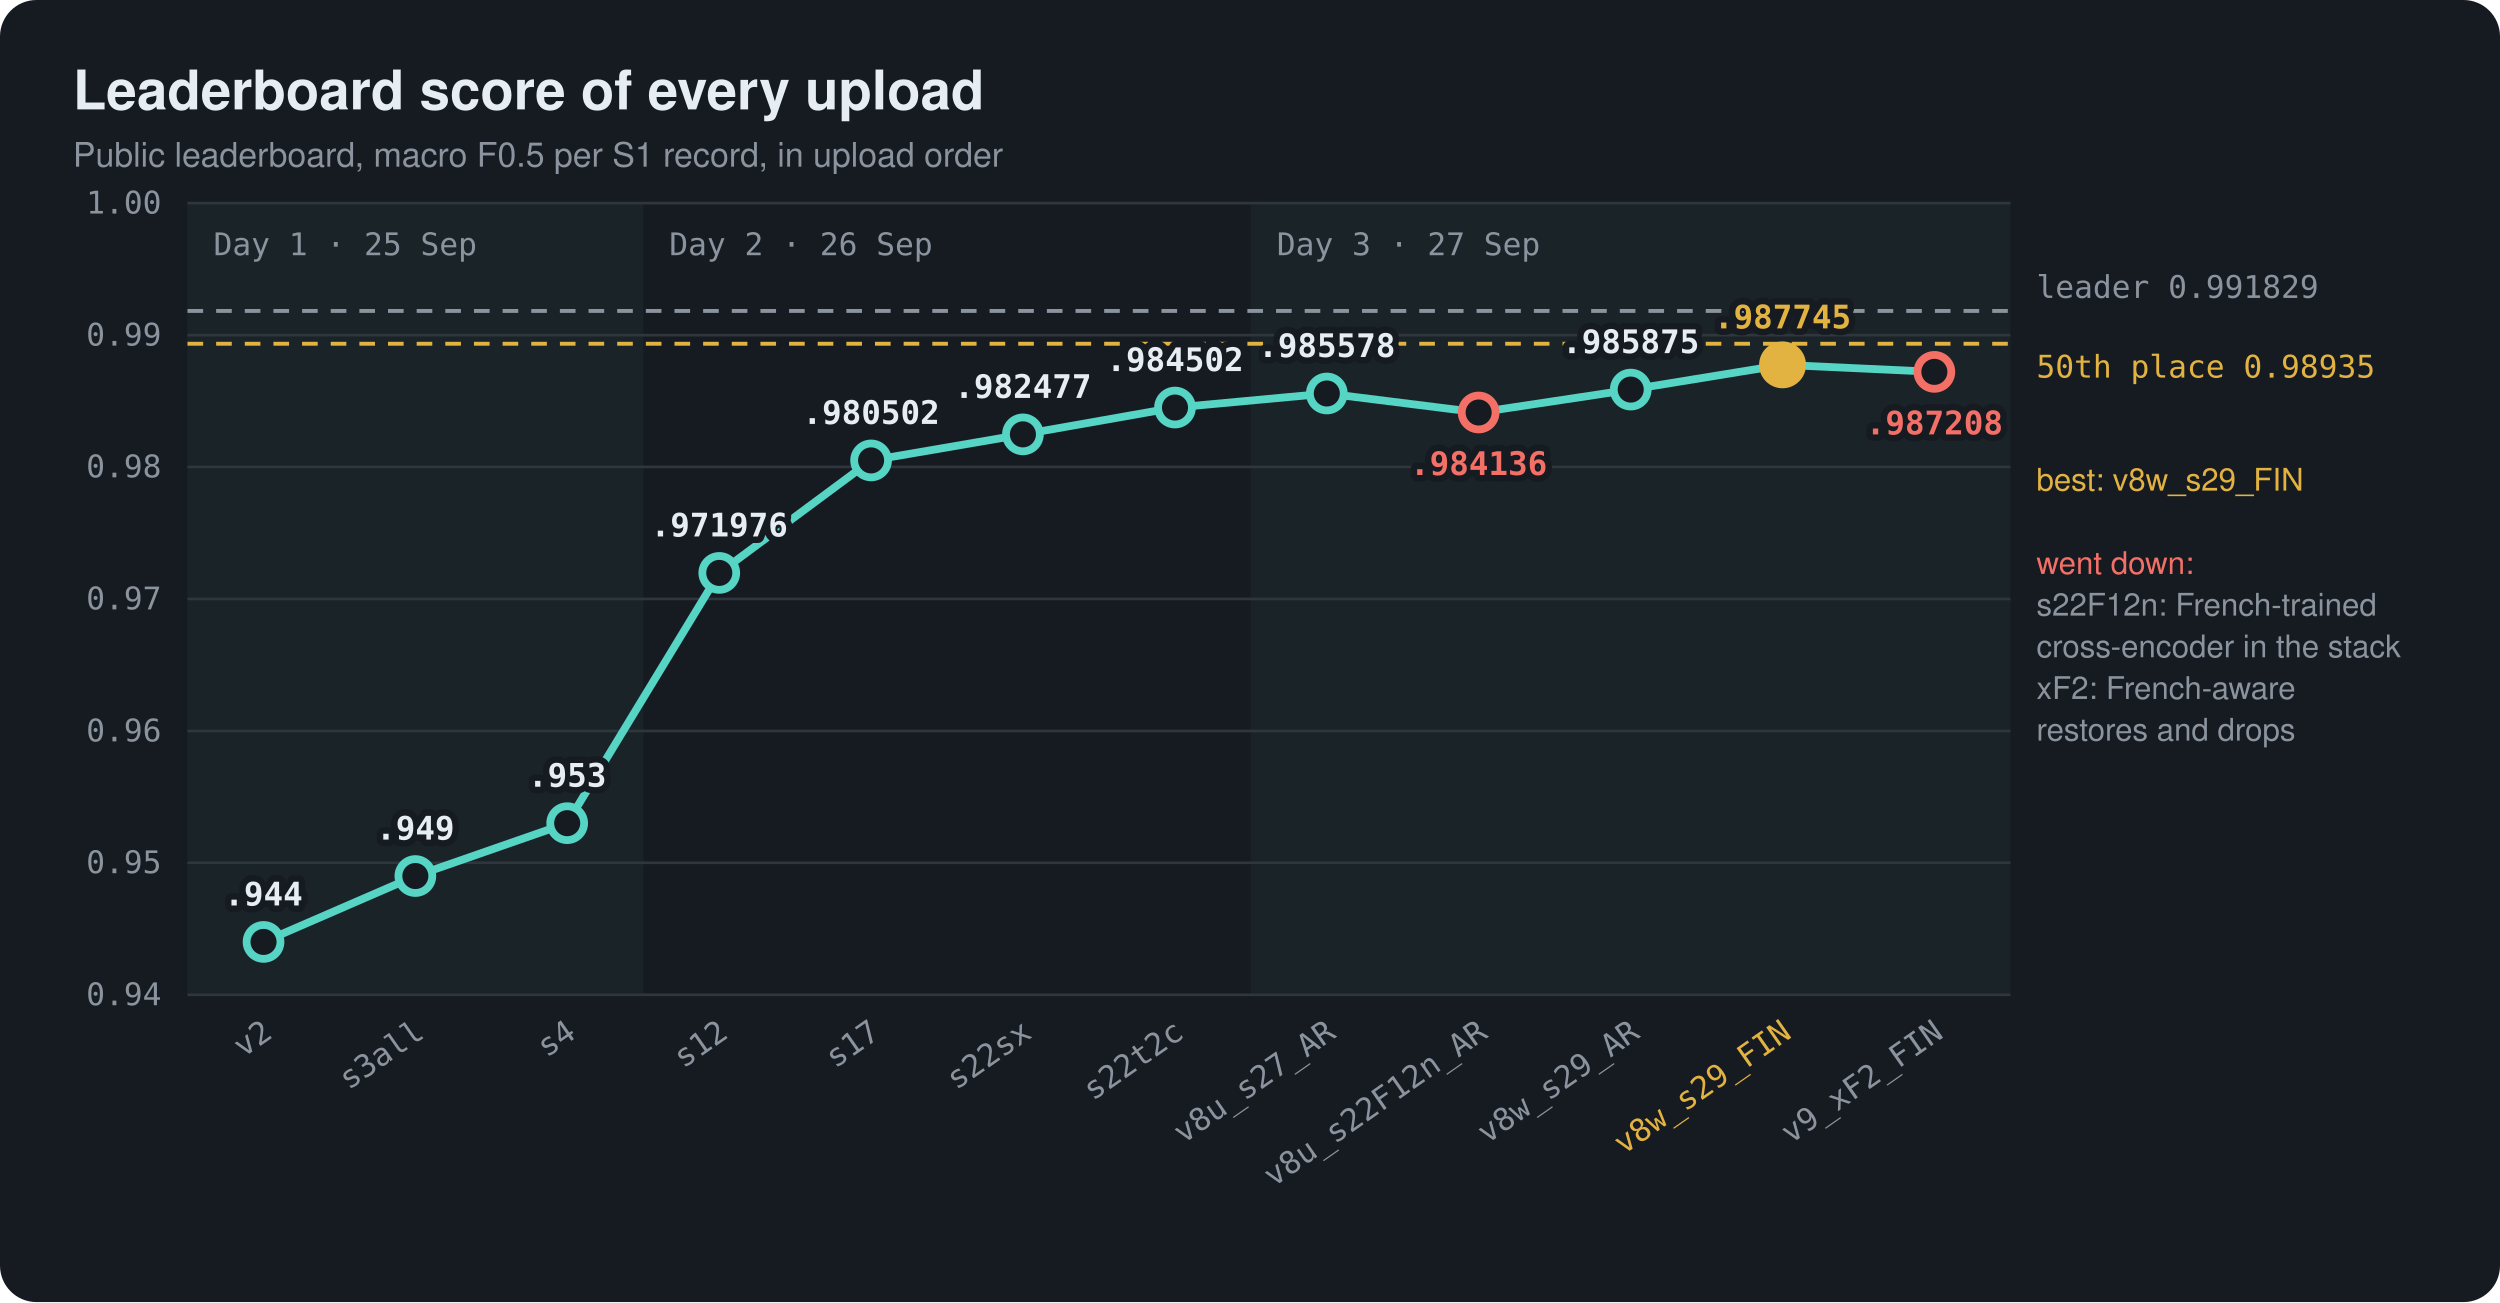
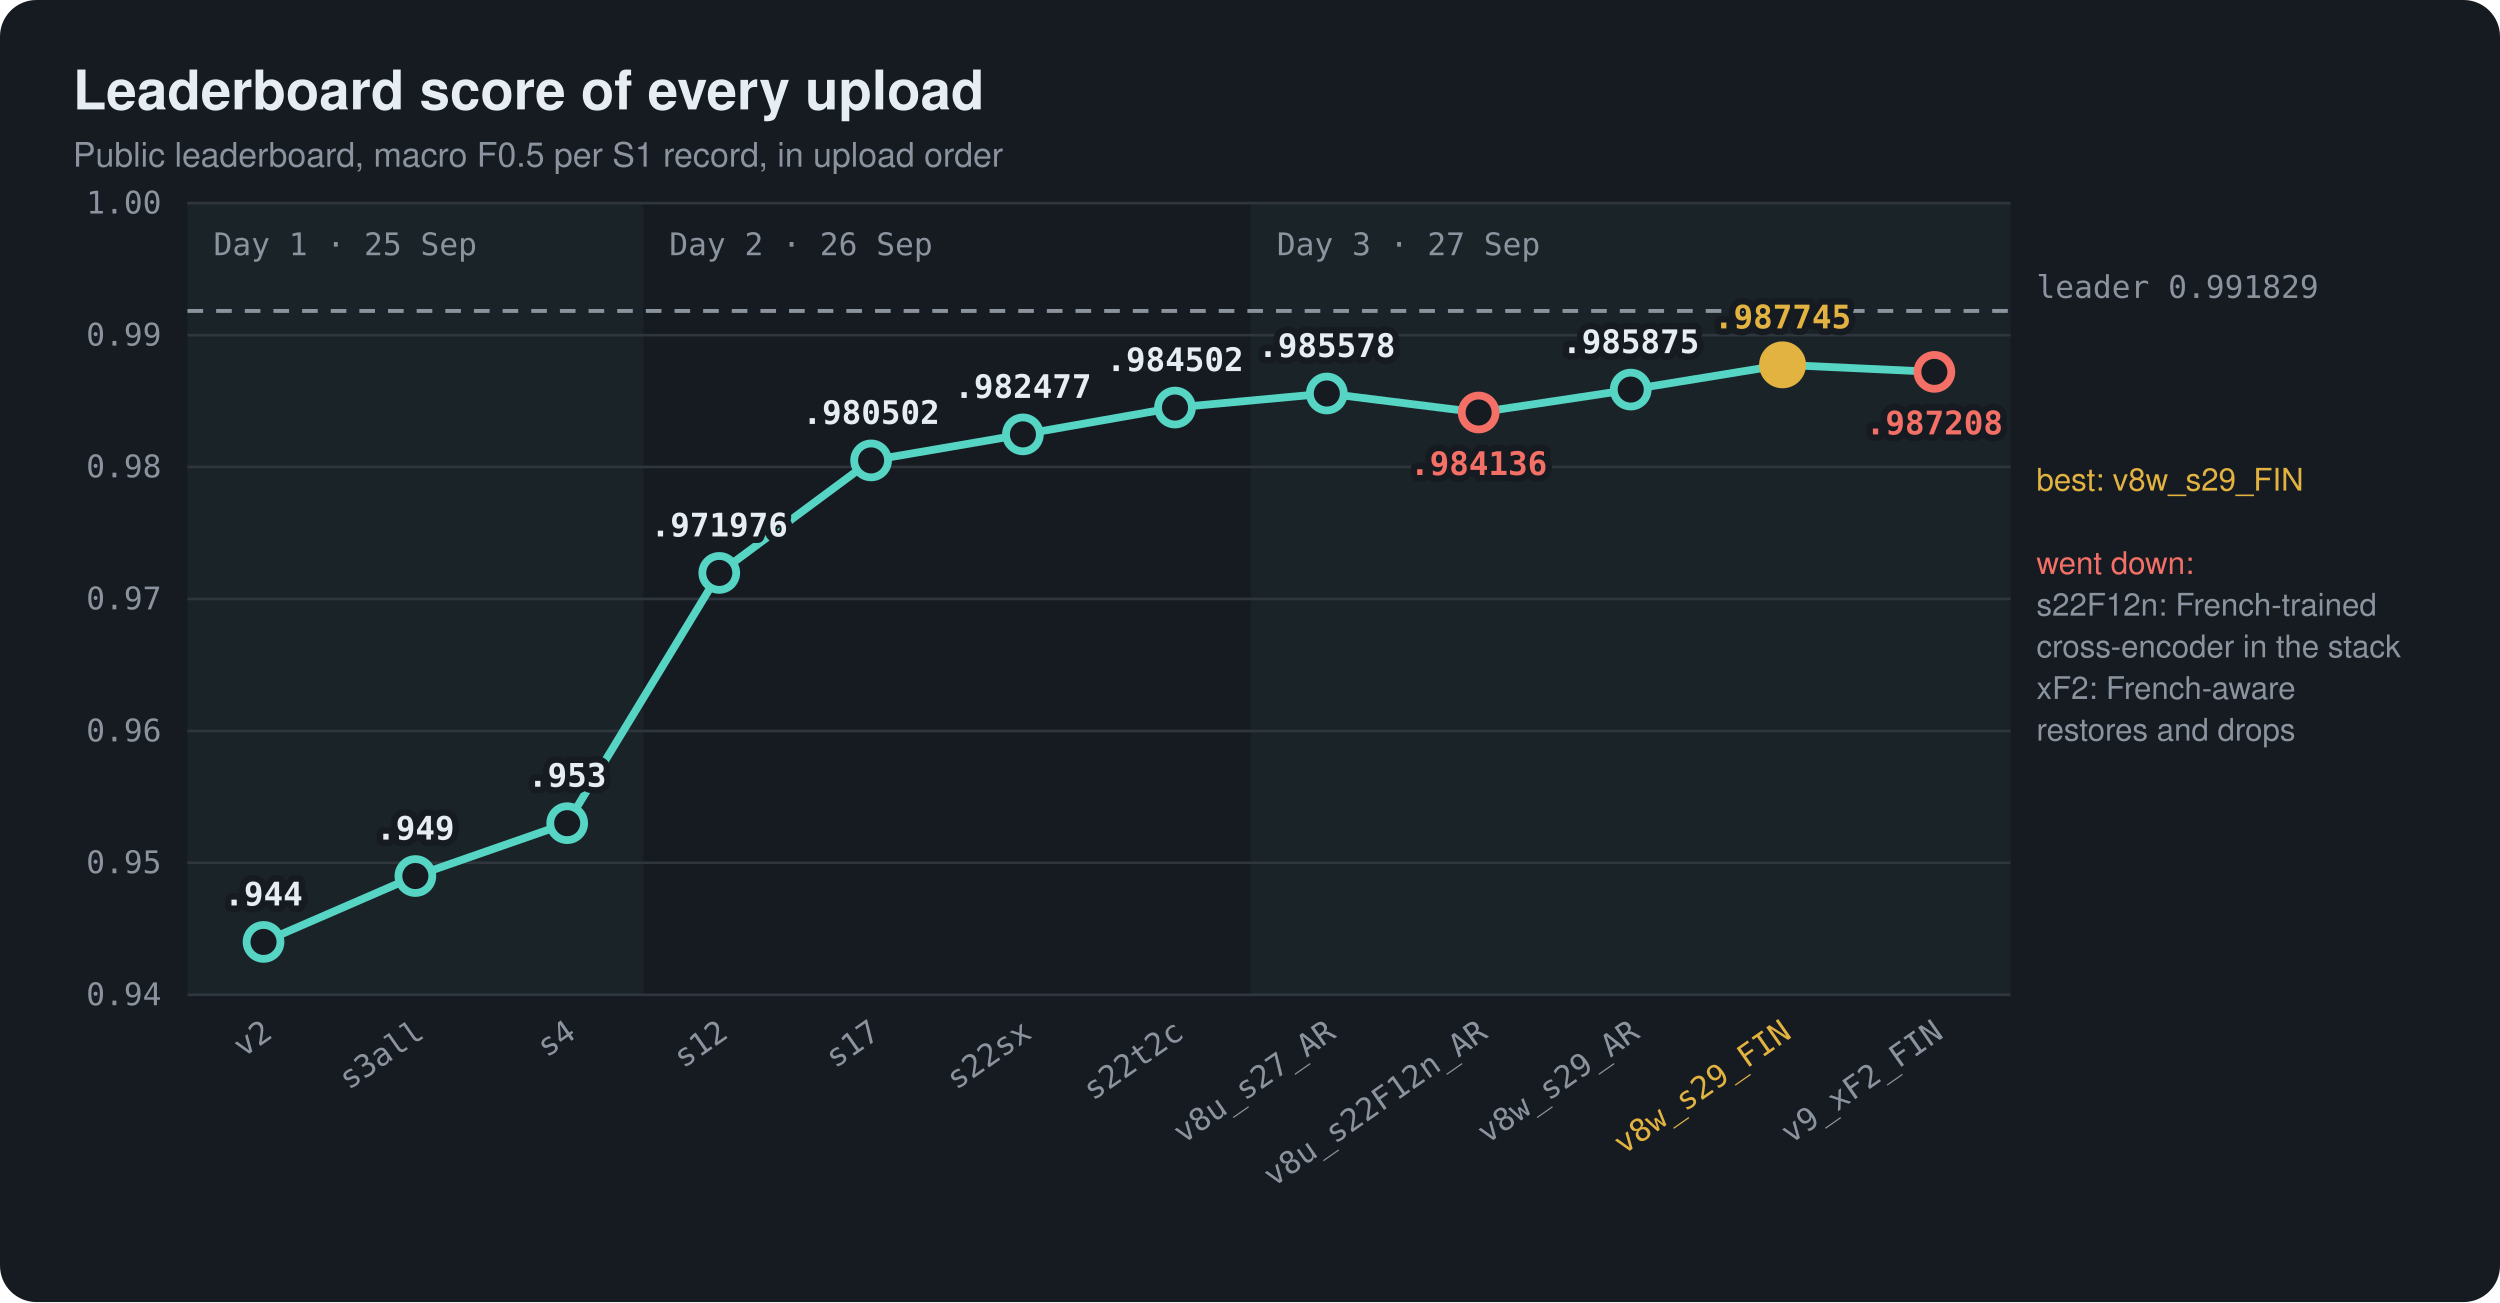
<svg xmlns="http://www.w3.org/2000/svg" width="960" height="500" viewBox="0 0 960 500">
  <rect width="960" height="500" rx="14" fill="#161b22" />
  <text x="28" y="42" font-family="-apple-system, BlinkMacSystemFont, 'Segoe UI', Helvetica, Arial, sans-serif" font-size="21" font-weight="700" fill="#e6edf3">Leaderboard score of every upload</text>
  <text x="28" y="64" font-family="-apple-system, BlinkMacSystemFont, 'Segoe UI', Helvetica, Arial, sans-serif" font-size="13" fill="#8b949e">Public leaderboard, macro F0.5 per S1 record, in upload order</text>
  <rect x="72.0" y="78" width="175.0" height="304" fill="#1c2a2e" opacity="0.55" />
  <text x="82.0" y="98" font-family="ui-monospace, SFMono-Regular, Menlo, Consolas, monospace" font-size="12" fill="#8b949e">Day 1 · 25 Sep</text>
  <text x="257.0" y="98" font-family="ui-monospace, SFMono-Regular, Menlo, Consolas, monospace" font-size="12" fill="#8b949e">Day 2 · 26 Sep</text>
  <rect x="480.3" y="78" width="291.7" height="304" fill="#1c2a2e" opacity="0.55" />
  <text x="490.3" y="98" font-family="ui-monospace, SFMono-Regular, Menlo, Consolas, monospace" font-size="12" fill="#8b949e">Day 3 · 27 Sep</text>
  <line x1="72" y1="382.0" x2="772" y2="382.0" stroke="#30363d" stroke-width="1" />
  <text x="62" y="386.0" text-anchor="end" font-family="ui-monospace, SFMono-Regular, Menlo, Consolas, monospace" font-size="12" fill="#8b949e">0.94</text>
  <line x1="72" y1="331.3" x2="772" y2="331.3" stroke="#30363d" stroke-width="1" />
  <text x="62" y="335.3" text-anchor="end" font-family="ui-monospace, SFMono-Regular, Menlo, Consolas, monospace" font-size="12" fill="#8b949e">0.95</text>
  <line x1="72" y1="280.7" x2="772" y2="280.7" stroke="#30363d" stroke-width="1" />
  <text x="62" y="284.7" text-anchor="end" font-family="ui-monospace, SFMono-Regular, Menlo, Consolas, monospace" font-size="12" fill="#8b949e">0.96</text>
  <line x1="72" y1="230.0" x2="772" y2="230.0" stroke="#30363d" stroke-width="1" />
  <text x="62" y="234.0" text-anchor="end" font-family="ui-monospace, SFMono-Regular, Menlo, Consolas, monospace" font-size="12" fill="#8b949e">0.97</text>
  <line x1="72" y1="179.3" x2="772" y2="179.3" stroke="#30363d" stroke-width="1" />
  <text x="62" y="183.3" text-anchor="end" font-family="ui-monospace, SFMono-Regular, Menlo, Consolas, monospace" font-size="12" fill="#8b949e">0.98</text>
  <line x1="72" y1="128.7" x2="772" y2="128.7" stroke="#30363d" stroke-width="1" />
  <text x="62" y="132.7" text-anchor="end" font-family="ui-monospace, SFMono-Regular, Menlo, Consolas, monospace" font-size="12" fill="#8b949e">0.99</text>
  <line x1="72" y1="78.0" x2="772" y2="78.0" stroke="#30363d" stroke-width="1" />
  <text x="62" y="82.0" text-anchor="end" font-family="ui-monospace, SFMono-Regular, Menlo, Consolas, monospace" font-size="12" fill="#8b949e">1.00</text>
  <line x1="72" y1="119.4" x2="772" y2="119.4" stroke="#8b949e" stroke-width="1.5" stroke-dasharray="6 5" />
  <text x="782" y="114.4" font-family="ui-monospace, SFMono-Regular, Menlo, Consolas, monospace" font-size="12" fill="#8b949e">leader 0.991829</text>
-   <line x1="72" y1="132.0" x2="772" y2="132.0" stroke="#e3b341" stroke-width="1.5" stroke-dasharray="6 5" />
-   <text x="782" y="145.0" font-family="ui-monospace, SFMono-Regular, Menlo, Consolas, monospace" font-size="12" fill="#e3b341">50th place 0.98935</text>
  <polyline points="101.2,361.7 159.5,336.4 217.8,316.1 276.2,220.0 334.5,176.8 392.8,166.8 451.2,156.5 509.5,151.1 567.8,158.4 626.2,149.6 684.5,140.1 742.8,142.8" fill="none" stroke="#56d4c4" stroke-width="3" stroke-linejoin="round" />
  <circle cx="101.2" cy="361.7" r="6.5" fill="#161b22" stroke="#56d4c4" stroke-width="3" />
  <text x="101.2" y="347.7" text-anchor="middle" font-family="ui-monospace, SFMono-Regular, Menlo, Consolas, monospace" font-size="12.5" font-weight="600" fill="#e6edf3" paint-order="stroke" stroke="#161b22" stroke-width="5" stroke-linejoin="round">.944</text>
  <text transform="translate(105.2,398) rotate(-35)" text-anchor="end" font-family="ui-monospace, SFMono-Regular, Menlo, Consolas, monospace" font-size="12" fill="#8b949e">v2</text>
  <circle cx="159.5" cy="336.4" r="6.5" fill="#161b22" stroke="#56d4c4" stroke-width="3" />
  <text x="159.5" y="322.4" text-anchor="middle" font-family="ui-monospace, SFMono-Regular, Menlo, Consolas, monospace" font-size="12.5" font-weight="600" fill="#e6edf3" paint-order="stroke" stroke="#161b22" stroke-width="5" stroke-linejoin="round">.949</text>
  <text transform="translate(163.5,398) rotate(-35)" text-anchor="end" font-family="ui-monospace, SFMono-Regular, Menlo, Consolas, monospace" font-size="12" fill="#8b949e">s3all</text>
  <circle cx="217.8" cy="316.1" r="6.5" fill="#161b22" stroke="#56d4c4" stroke-width="3" />
  <text x="217.8" y="302.1" text-anchor="middle" font-family="ui-monospace, SFMono-Regular, Menlo, Consolas, monospace" font-size="12.5" font-weight="600" fill="#e6edf3" paint-order="stroke" stroke="#161b22" stroke-width="5" stroke-linejoin="round">.953</text>
  <text transform="translate(221.8,398) rotate(-35)" text-anchor="end" font-family="ui-monospace, SFMono-Regular, Menlo, Consolas, monospace" font-size="12" fill="#8b949e">s4</text>
  <circle cx="276.2" cy="220.0" r="6.5" fill="#161b22" stroke="#56d4c4" stroke-width="3" />
  <text x="276.2" y="206.0" text-anchor="middle" font-family="ui-monospace, SFMono-Regular, Menlo, Consolas, monospace" font-size="12.5" font-weight="600" fill="#e6edf3" paint-order="stroke" stroke="#161b22" stroke-width="5" stroke-linejoin="round">.971976</text>
  <text transform="translate(280.2,398) rotate(-35)" text-anchor="end" font-family="ui-monospace, SFMono-Regular, Menlo, Consolas, monospace" font-size="12" fill="#8b949e">s12</text>
  <circle cx="334.5" cy="176.8" r="6.5" fill="#161b22" stroke="#56d4c4" stroke-width="3" />
  <text x="334.5" y="162.8" text-anchor="middle" font-family="ui-monospace, SFMono-Regular, Menlo, Consolas, monospace" font-size="12.5" font-weight="600" fill="#e6edf3" paint-order="stroke" stroke="#161b22" stroke-width="5" stroke-linejoin="round">.980502</text>
  <text transform="translate(338.5,398) rotate(-35)" text-anchor="end" font-family="ui-monospace, SFMono-Regular, Menlo, Consolas, monospace" font-size="12" fill="#8b949e">s17</text>
  <circle cx="392.8" cy="166.8" r="6.5" fill="#161b22" stroke="#56d4c4" stroke-width="3" />
  <text x="392.8" y="152.8" text-anchor="middle" font-family="ui-monospace, SFMono-Regular, Menlo, Consolas, monospace" font-size="12.5" font-weight="600" fill="#e6edf3" paint-order="stroke" stroke="#161b22" stroke-width="5" stroke-linejoin="round">.982477</text>
  <text transform="translate(396.8,398) rotate(-35)" text-anchor="end" font-family="ui-monospace, SFMono-Regular, Menlo, Consolas, monospace" font-size="12" fill="#8b949e">s22sx</text>
  <circle cx="451.2" cy="156.5" r="6.5" fill="#161b22" stroke="#56d4c4" stroke-width="3" />
  <text x="451.2" y="142.5" text-anchor="middle" font-family="ui-monospace, SFMono-Regular, Menlo, Consolas, monospace" font-size="12.5" font-weight="600" fill="#e6edf3" paint-order="stroke" stroke="#161b22" stroke-width="5" stroke-linejoin="round">.984502</text>
  <text transform="translate(455.2,398) rotate(-35)" text-anchor="end" font-family="ui-monospace, SFMono-Regular, Menlo, Consolas, monospace" font-size="12" fill="#8b949e">s22t2c</text>
  <circle cx="509.5" cy="151.1" r="6.5" fill="#161b22" stroke="#56d4c4" stroke-width="3" />
  <text x="509.5" y="137.1" text-anchor="middle" font-family="ui-monospace, SFMono-Regular, Menlo, Consolas, monospace" font-size="12.5" font-weight="600" fill="#e6edf3" paint-order="stroke" stroke="#161b22" stroke-width="5" stroke-linejoin="round">.985578</text>
  <text transform="translate(513.5,398) rotate(-35)" text-anchor="end" font-family="ui-monospace, SFMono-Regular, Menlo, Consolas, monospace" font-size="12" fill="#8b949e">v8u_s27_AR</text>
  <circle cx="567.8" cy="158.4" r="6.5" fill="#161b22" stroke="#f47067" stroke-width="3" />
  <text x="567.8" y="182.4" text-anchor="middle" font-family="ui-monospace, SFMono-Regular, Menlo, Consolas, monospace" font-size="12.5" font-weight="600" fill="#f47067" paint-order="stroke" stroke="#161b22" stroke-width="5" stroke-linejoin="round">.984136</text>
  <text transform="translate(571.8,398) rotate(-35)" text-anchor="end" font-family="ui-monospace, SFMono-Regular, Menlo, Consolas, monospace" font-size="12" fill="#8b949e">v8u_s22F12n_AR</text>
  <circle cx="626.2" cy="149.6" r="6.5" fill="#161b22" stroke="#56d4c4" stroke-width="3" />
  <text x="626.2" y="135.6" text-anchor="middle" font-family="ui-monospace, SFMono-Regular, Menlo, Consolas, monospace" font-size="12.5" font-weight="600" fill="#e6edf3" paint-order="stroke" stroke="#161b22" stroke-width="5" stroke-linejoin="round">.985875</text>
  <text transform="translate(630.2,398) rotate(-35)" text-anchor="end" font-family="ui-monospace, SFMono-Regular, Menlo, Consolas, monospace" font-size="12" fill="#8b949e">v8w_s29_AR</text>
  <circle cx="684.5" cy="140.1" r="9" fill="#e3b341" />
  <text x="684.5" y="126.1" text-anchor="middle" font-family="ui-monospace, SFMono-Regular, Menlo, Consolas, monospace" font-size="12.5" font-weight="700" fill="#e3b341" paint-order="stroke" stroke="#161b22" stroke-width="5" stroke-linejoin="round">.987745</text>
  <text transform="translate(688.5,398) rotate(-35)" text-anchor="end" font-family="ui-monospace, SFMono-Regular, Menlo, Consolas, monospace" font-size="12" fill="#e3b341">v8w_s29_FIN</text>
  <circle cx="742.8" cy="142.8" r="6.5" fill="#161b22" stroke="#f47067" stroke-width="3" />
  <text x="742.8" y="166.8" text-anchor="middle" font-family="ui-monospace, SFMono-Regular, Menlo, Consolas, monospace" font-size="12.5" font-weight="600" fill="#f47067" paint-order="stroke" stroke="#161b22" stroke-width="5" stroke-linejoin="round">.987208</text>
  <text transform="translate(746.8,398) rotate(-35)" text-anchor="end" font-family="ui-monospace, SFMono-Regular, Menlo, Consolas, monospace" font-size="12" fill="#8b949e">v9_xF2_FIN</text>
  <text x="782" y="188.4" font-family="-apple-system, BlinkMacSystemFont, 'Segoe UI', Helvetica, Arial, sans-serif" font-size="12" fill="#e3b341">best: v8w_s29_FIN</text>
  <text x="782" y="204.4" font-family="-apple-system, BlinkMacSystemFont, 'Segoe UI', Helvetica, Arial, sans-serif" font-size="12" fill="#8b949e" />
  <text x="782" y="220.4" font-family="-apple-system, BlinkMacSystemFont, 'Segoe UI', Helvetica, Arial, sans-serif" font-size="12" fill="#f47067">went down:</text>
  <text x="782" y="236.4" font-family="-apple-system, BlinkMacSystemFont, 'Segoe UI', Helvetica, Arial, sans-serif" font-size="12" fill="#8b949e">s22F12n: French-trained</text>
  <text x="782" y="252.4" font-family="-apple-system, BlinkMacSystemFont, 'Segoe UI', Helvetica, Arial, sans-serif" font-size="12" fill="#8b949e">cross-encoder in the stack</text>
  <text x="782" y="268.4" font-family="-apple-system, BlinkMacSystemFont, 'Segoe UI', Helvetica, Arial, sans-serif" font-size="12" fill="#8b949e">xF2: French-aware</text>
  <text x="782" y="284.4" font-family="-apple-system, BlinkMacSystemFont, 'Segoe UI', Helvetica, Arial, sans-serif" font-size="12" fill="#8b949e">restores and drops</text>
</svg>
